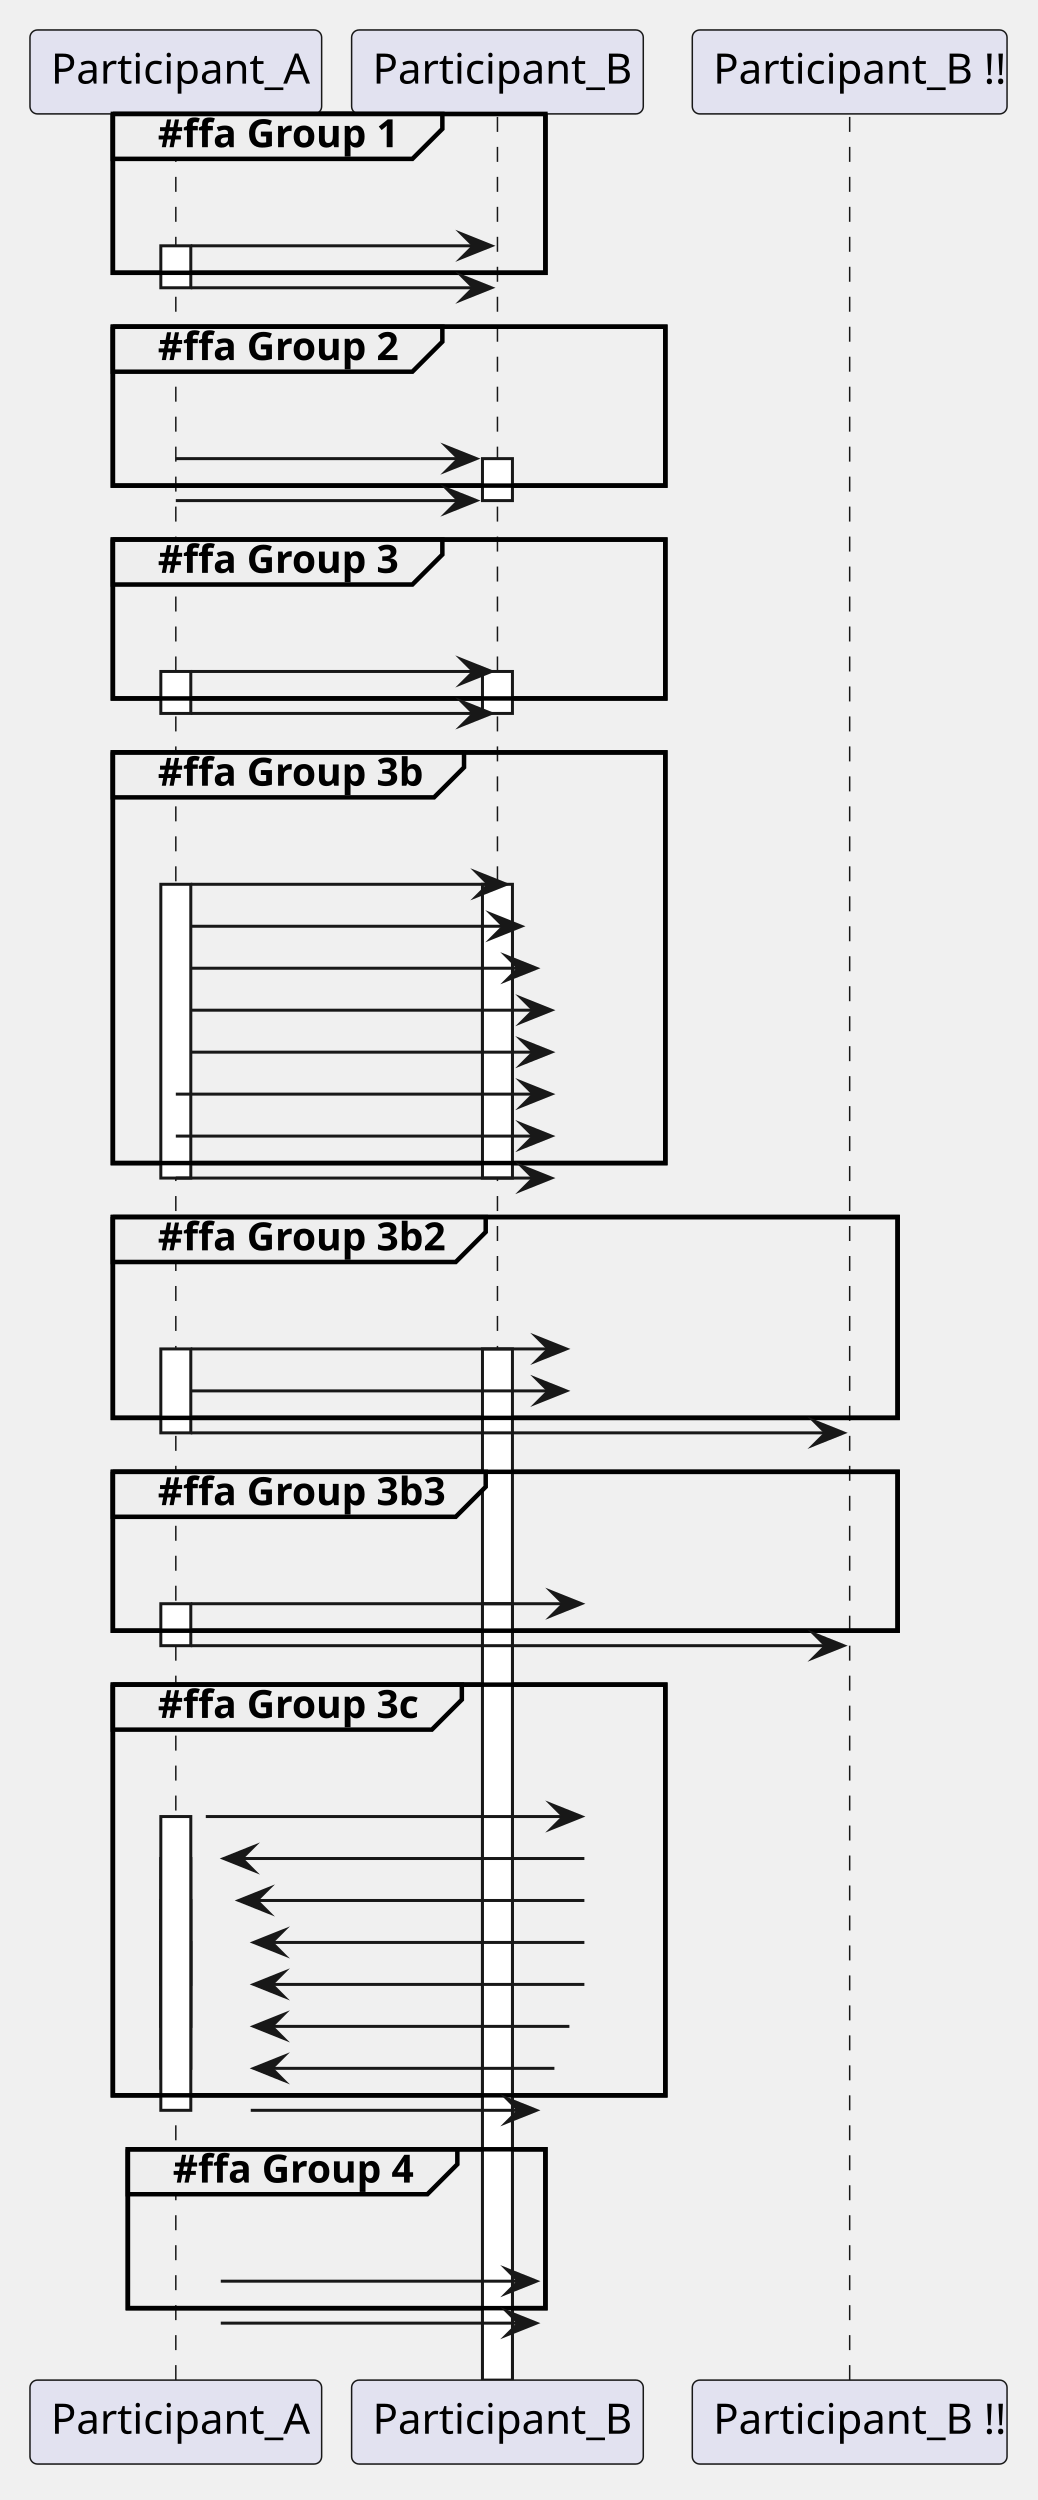
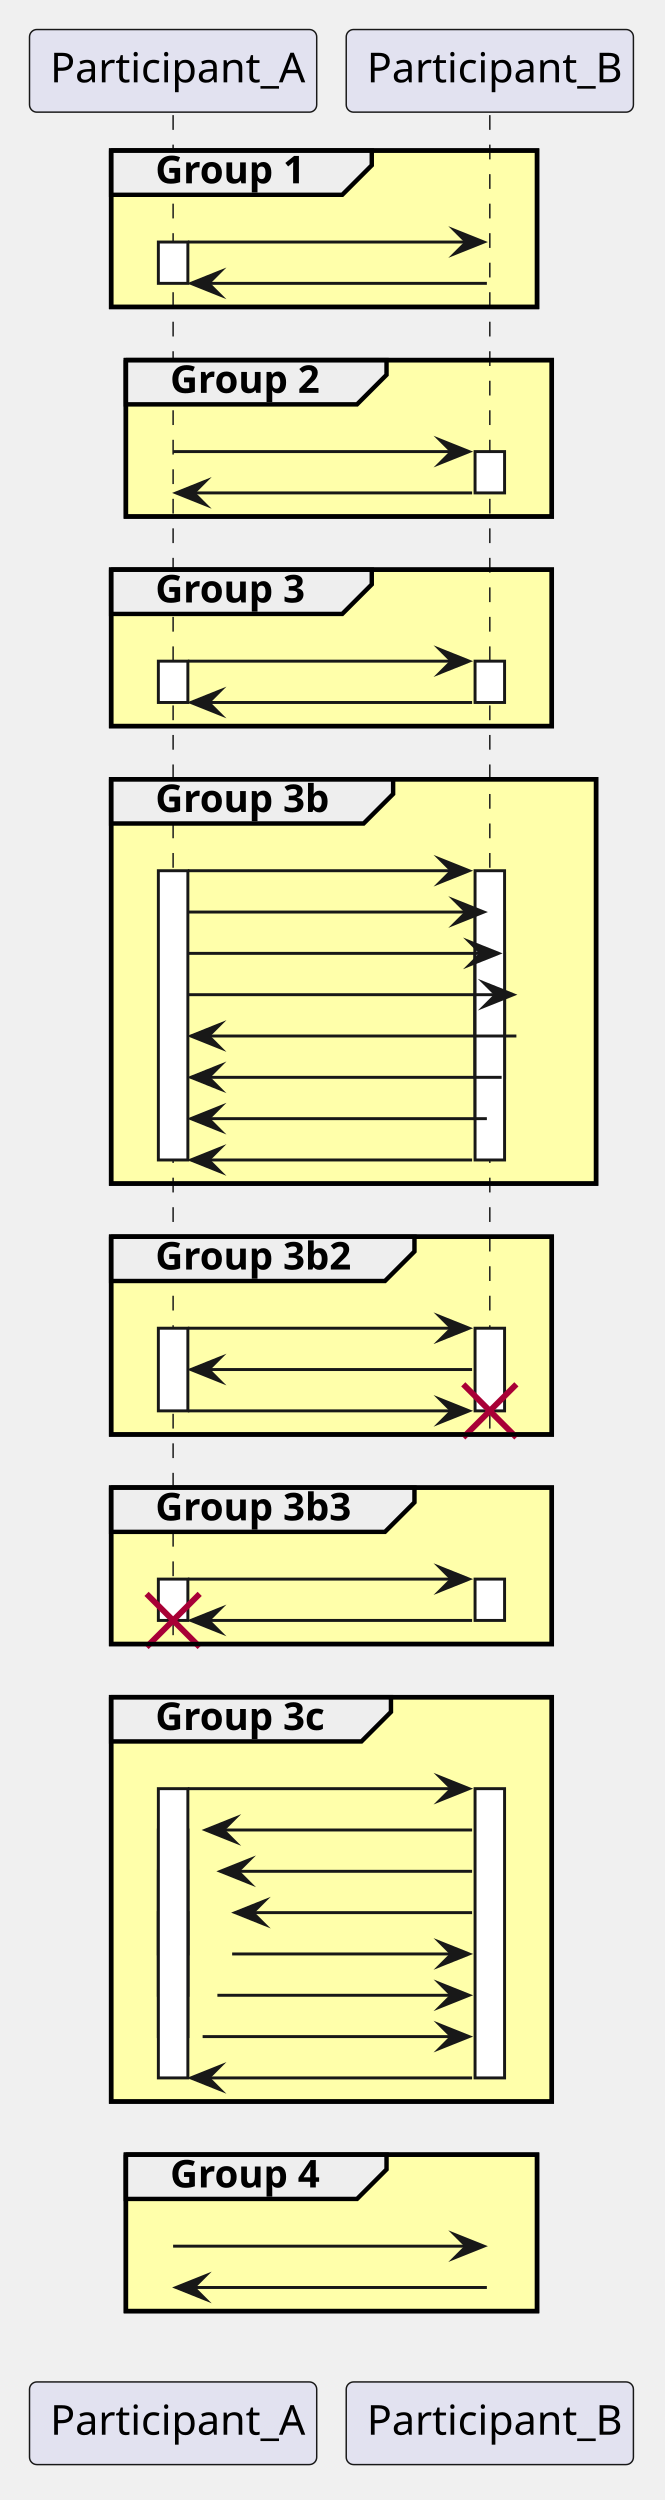
- <svg xmlns="http://www.w3.org/2000/svg" version="1.1" data-diagram-type="SEQUENCE" style="width:346px;height:834px;background:#FFFFFF;" width="346px" height="834px" viewBox="0 0 346 834" zoomAndPan="magnify" preserveAspectRatio="none" contentStyleType="text/css">
+ <svg xmlns="http://www.w3.org/2000/svg" version="1.1" data-diagram-type="SEQUENCE" style="width:225px;height:847px;background:#FFFFFF;" width="225px" height="847px" viewBox="0 0 225 847" zoomAndPan="magnify" preserveAspectRatio="none" contentStyleType="text/css">
  <defs />
  <g font-family="sans-serif" lengthAdjust="spacing">
-     <rect x="37.65" y="38" width="144.3" height="53" fill="none" style="stroke:#000;stroke-width:1.5;" />
-     <rect x="37.65" y="109" width="184.3" height="53" fill="none" style="stroke:#000;stroke-width:1.5;" />
-     <rect x="37.65" y="180" width="184.3" height="53" fill="none" style="stroke:#000;stroke-width:1.5;" />
-     <rect x="37.65" y="251" width="184.3" height="137" fill="none" style="stroke:#000;stroke-width:1.5;" />
-     <rect x="37.65" y="406" width="261.8" height="67" fill="none" style="stroke:#000;stroke-width:1.5;" />
-     <rect x="37.65" y="491" width="261.8" height="53" fill="none" style="stroke:#000;stroke-width:1.5;" />
-     <rect x="37.65" y="562" width="184.3" height="137" fill="none" style="stroke:#000;stroke-width:1.5;" />
-     <rect x="42.65" y="717" width="139.3" height="53" fill="none" style="stroke:#000;stroke-width:1.5;" />
+     <rect x="37.65" y="51" width="144.3" height="53" fill="#FFA" style="stroke:#FFA;stroke-width:1;" />
+     <rect x="37.65" y="51" width="144.3" height="53" fill="none" style="stroke:#000;stroke-width:1.5;" />
+     <rect x="42.65" y="122" width="144.3" height="53" fill="#FFA" style="stroke:#FFA;stroke-width:1;" />
+     <rect x="42.65" y="122" width="144.3" height="53" fill="none" style="stroke:#000;stroke-width:1.5;" />
+     <rect x="37.65" y="193" width="149.3" height="53" fill="#FFA" style="stroke:#FFA;stroke-width:1;" />
+     <rect x="37.65" y="193" width="149.3" height="53" fill="none" style="stroke:#000;stroke-width:1.5;" />
+     <rect x="37.65" y="264" width="164.3" height="137" fill="#FFA" style="stroke:#FFA;stroke-width:1;" />
+     <rect x="37.65" y="264" width="164.3" height="137" fill="none" style="stroke:#000;stroke-width:1.5;" />
+     <rect x="37.65" y="419" width="149.3" height="67" fill="#FFA" style="stroke:#FFA;stroke-width:1;" />
+     <rect x="37.65" y="419" width="149.3" height="67" fill="none" style="stroke:#000;stroke-width:1.5;" />
+     <rect x="37.65" y="504" width="149.3" height="53" fill="#FFA" style="stroke:#FFA;stroke-width:1;" />
+     <rect x="37.65" y="504" width="149.3" height="53" fill="none" style="stroke:#000;stroke-width:1.5;" />
+     <rect x="37.65" y="575" width="149.3" height="137" fill="#FFA" style="stroke:#FFA;stroke-width:1;" />
+     <rect x="37.65" y="575" width="149.3" height="137" fill="none" style="stroke:#000;stroke-width:1.5;" />
+     <rect x="42.65" y="730" width="139.3" height="53" fill="#FFA" style="stroke:#FFA;stroke-width:1;" />
+     <rect x="42.65" y="730" width="139.3" height="53" fill="none" style="stroke:#000;stroke-width:1.5;" />
    <g>
-       <rect x="55.15" y="39" width="8" height="755" fill="#000" fill-opacity="0" />
-       <line x1="58.65" y1="39" x2="58.65" y2="794" style="stroke:#181818;stroke-width:0.5;stroke-dasharray:5,5;" />
+       <rect x="55.15" y="39" width="8" height="518" fill="#000" fill-opacity="0" />
+       <line x1="58.65" y1="39" x2="58.65" y2="557" style="stroke:#181818;stroke-width:0.5;stroke-dasharray:5,5;" />
    </g>
    <g>
      <rect x="53.65" y="82" width="10" height="14" fill="#FFF" style="stroke:#181818;stroke-width:1;" />
    </g>
    <g>
      <rect x="53.65" y="224" width="10" height="14" fill="#FFF" style="stroke:#181818;stroke-width:1;" />
    </g>
    <g>
      <rect x="53.65" y="295" width="10" height="98" fill="#FFF" style="stroke:#181818;stroke-width:1;" />
    </g>
    <g>
      <rect x="53.65" y="450" width="10" height="28" fill="#FFF" style="stroke:#181818;stroke-width:1;" />
    </g>
    <g>
      <rect x="53.65" y="535" width="10" height="14" fill="#FFF" style="stroke:#181818;stroke-width:1;" />
    </g>
    <g>
      <rect x="53.65" y="648" width="10" height="14" fill="#FFF" style="stroke:#181818;stroke-width:1;" />
    </g>
    <g>
      <rect x="53.65" y="634" width="10" height="42" fill="#FFF" style="stroke:#181818;stroke-width:1;" />
    </g>
    <g>
      <rect x="53.65" y="620" width="10" height="70" fill="#FFF" style="stroke:#181818;stroke-width:1;" />
    </g>
    <g>
      <rect x="53.65" y="606" width="10" height="98" fill="#FFF" style="stroke:#181818;stroke-width:1;" />
    </g>
+     <line x1="49.65" y1="540" x2="67.65" y2="558" style="stroke:#A80036;stroke-width:2;" />
+     <line x1="49.65" y1="558" x2="67.65" y2="540" style="stroke:#A80036;stroke-width:2;" />
    <g>
-       <rect x="162.45" y="39" width="8" height="755" fill="#000" fill-opacity="0" />
-       <line x1="165.95" y1="39" x2="165.95" y2="794" style="stroke:#181818;stroke-width:0.5;stroke-dasharray:5,5;" />
+       <rect x="162.45" y="39" width="8" height="447" fill="#000" fill-opacity="0" />
+       <line x1="165.95" y1="39" x2="165.95" y2="486" style="stroke:#181818;stroke-width:0.5;stroke-dasharray:5,5;" />
    </g>
    <g>
      <rect x="160.95" y="153" width="10" height="14" fill="#FFF" style="stroke:#181818;stroke-width:1;" />
    </g>
    <g>
      <rect x="160.95" y="224" width="10" height="14" fill="#FFF" style="stroke:#181818;stroke-width:1;" />
    </g>
    <g>
      <rect x="160.95" y="337" width="10" height="14" fill="#FFF" style="stroke:#181818;stroke-width:1;" />
    </g>
    <g>
      <rect x="160.95" y="323" width="10" height="42" fill="#FFF" style="stroke:#181818;stroke-width:1;" />
    </g>
    <g>
      <rect x="160.95" y="309" width="10" height="70" fill="#FFF" style="stroke:#181818;stroke-width:1;" />
    </g>
    <g>
      <rect x="160.95" y="295" width="10" height="98" fill="#FFF" style="stroke:#181818;stroke-width:1;" />
    </g>
    <g>
+       <rect x="160.95" y="450" width="10" height="28" fill="#FFF" style="stroke:#181818;stroke-width:1;" />
+     </g>
+     <g>
+       <rect x="160.95" y="535" width="10" height="14" fill="#FFF" style="stroke:#181818;stroke-width:1;" />
+     </g>
+     <g>
      <rect x="160.95" y="606" width="10" height="98" fill="#FFF" style="stroke:#181818;stroke-width:1;" />
    </g>
-     <g>
-       <rect x="160.95" y="450" width="10" height="344" fill="#FFF" style="stroke:#181818;stroke-width:1;" />
-     </g>
-     <g>
-       <rect x="160.95" y="535" width="10" height="259" fill="#FFF" style="stroke:#181818;stroke-width:1;" />
-     </g>
-     <g>
-       <rect x="279.95" y="39" width="8" height="755" fill="#000" fill-opacity="0" />
-       <line x1="283.45" y1="39" x2="283.45" y2="794" style="stroke:#181818;stroke-width:0.5;stroke-dasharray:5,5;" />
-     </g>
+     <line x1="156.95" y1="469" x2="174.95" y2="487" style="stroke:#A80036;stroke-width:2;" />
+     <line x1="156.95" y1="487" x2="174.95" y2="469" style="stroke:#A80036;stroke-width:2;" />
    <rect x="10" y="10" width="97.3" height="28" fill="#E2E2F0" rx="2.5" ry="2.5" style="stroke:#181818;stroke-width:0.5;" />
    <text x="17" y="27.889" fill="#000" font-size="14" textLength="83.3">Participant_A</text>
    <rect x="117.3" y="10" width="97.3" height="28" fill="#E2E2F0" rx="2.5" ry="2.5" style="stroke:#181818;stroke-width:0.5;" />
    <text x="124.3" y="27.889" fill="#000" font-size="14" textLength="83.3">Participant_B</text>
-     <rect x="230.95" y="10" width="105" height="28" fill="#E2E2F0" rx="2.5" ry="2.5" style="stroke:#181818;stroke-width:0.5;" />
-     <text x="237.95" y="27.889" fill="#000" font-size="14" textLength="91">Participant_B !!</text>
-     <rect x="10" y="794" width="97.3" height="28" fill="#E2E2F0" rx="2.5" ry="2.5" style="stroke:#181818;stroke-width:0.5;" />
-     <text x="17" y="811.889" fill="#000" font-size="14" textLength="83.3">Participant_A</text>
-     <rect x="117.3" y="794" width="97.3" height="28" fill="#E2E2F0" rx="2.5" ry="2.5" style="stroke:#181818;stroke-width:0.5;" />
-     <text x="124.3" y="811.889" fill="#000" font-size="14" textLength="83.3">Participant_B</text>
-     <rect x="230.95" y="794" width="105" height="28" fill="#E2E2F0" rx="2.5" ry="2.5" style="stroke:#181818;stroke-width:0.5;" />
-     <text x="237.95" y="811.889" fill="#000" font-size="14" textLength="91">Participant_B !!</text>
-     <path d="M37.65,38 L147.569,38 L147.569,43 L137.569,53 L37.65,53 L37.65,38" fill="#EEE" style="stroke:#000;stroke-width:1.5;" />
-     <rect x="37.65" y="38" width="144.3" height="53" fill="none" style="stroke:#000;stroke-width:1.5;" />
-     <text x="52.65" y="49.111" fill="#000" font-size="13" textLength="64.919" font-weight="700">#ffa Group 1</text>
+     <rect x="10" y="807" width="97.3" height="28" fill="#E2E2F0" rx="2.5" ry="2.5" style="stroke:#181818;stroke-width:0.5;" />
+     <text x="17" y="824.889" fill="#000" font-size="14" textLength="83.3">Participant_A</text>
+     <rect x="117.3" y="807" width="97.3" height="28" fill="#E2E2F0" rx="2.5" ry="2.5" style="stroke:#181818;stroke-width:0.5;" />
+     <text x="124.3" y="824.889" fill="#000" font-size="14" textLength="83.3">Participant_B</text>
+     <path d="M37.65,51 L125.956,51 L125.956,56 L115.956,66 L37.65,66 L37.65,51" fill="#EEE" style="stroke:#000;stroke-width:1.5;" />
+     <rect x="37.65" y="51" width="144.3" height="53" fill="none" style="stroke:#000;stroke-width:1.5;" />
+     <text x="52.65" y="62.111" fill="#000" font-size="13" textLength="43.306" font-weight="700">Group 1</text>
    <polygon points="153.95,78,163.95,82,153.95,86,157.95,82" fill="#181818" style="stroke:#181818;stroke-width:1;stroke-linejoin:miter;stroke-miterlimit:10;" />
    <line x1="63.65" y1="82" x2="159.95" y2="82" style="stroke:#181818;stroke-width:1;" />
-     <polygon points="153.95,92,163.95,96,153.95,100,157.95,96" fill="#181818" style="stroke:#181818;stroke-width:1;stroke-linejoin:miter;stroke-miterlimit:10;" />
-     <line x1="63.65" y1="96" x2="159.95" y2="96" style="stroke:#181818;stroke-width:1;" />
-     <path d="M37.65,109 L147.569,109 L147.569,114 L137.569,124 L37.65,124 L37.65,109" fill="#EEE" style="stroke:#000;stroke-width:1.5;" />
-     <rect x="37.65" y="109" width="184.3" height="53" fill="none" style="stroke:#000;stroke-width:1.5;" />
-     <text x="52.65" y="120.111" fill="#000" font-size="13" textLength="64.919" font-weight="700">#ffa Group 2</text>
+     <polygon points="74.65,92,64.65,96,74.65,100,70.65,96" fill="#181818" style="stroke:#181818;stroke-width:1;stroke-linejoin:miter;stroke-miterlimit:10;" />
+     <line x1="68.65" y1="96" x2="164.95" y2="96" style="stroke:#181818;stroke-width:1;" />
+     <path d="M42.65,122 L130.956,122 L130.956,127 L120.956,137 L42.65,137 L42.65,122" fill="#EEE" style="stroke:#000;stroke-width:1.5;" />
+     <rect x="42.65" y="122" width="144.3" height="53" fill="none" style="stroke:#000;stroke-width:1.5;" />
+     <text x="57.65" y="133.111" fill="#000" font-size="13" textLength="43.306" font-weight="700">Group 2</text>
    <polygon points="148.95,149,158.95,153,148.95,157,152.95,153" fill="#181818" style="stroke:#181818;stroke-width:1;stroke-linejoin:miter;stroke-miterlimit:10;" />
    <line x1="58.65" y1="153" x2="154.95" y2="153" style="stroke:#181818;stroke-width:1;" />
-     <polygon points="148.95,163,158.95,167,148.95,171,152.95,167" fill="#181818" style="stroke:#181818;stroke-width:1;stroke-linejoin:miter;stroke-miterlimit:10;" />
-     <line x1="58.65" y1="167" x2="154.95" y2="167" style="stroke:#181818;stroke-width:1;" />
-     <path d="M37.65,180 L147.569,180 L147.569,185 L137.569,195 L37.65,195 L37.65,180" fill="#EEE" style="stroke:#000;stroke-width:1.5;" />
-     <rect x="37.65" y="180" width="184.3" height="53" fill="none" style="stroke:#000;stroke-width:1.5;" />
-     <text x="52.65" y="191.111" fill="#000" font-size="13" textLength="64.919" font-weight="700">#ffa Group 3</text>
-     <polygon points="153.95,220,163.95,224,153.95,228,157.95,224" fill="#181818" style="stroke:#181818;stroke-width:1;stroke-linejoin:miter;stroke-miterlimit:10;" />
-     <line x1="63.65" y1="224" x2="159.95" y2="224" style="stroke:#181818;stroke-width:1;" />
-     <polygon points="153.95,234,163.95,238,153.95,242,157.95,238" fill="#181818" style="stroke:#181818;stroke-width:1;stroke-linejoin:miter;stroke-miterlimit:10;" />
-     <line x1="63.65" y1="238" x2="159.95" y2="238" style="stroke:#181818;stroke-width:1;" />
-     <path d="M37.65,251 L154.8,251 L154.8,256 L144.8,266 L37.65,266 L37.65,251" fill="#EEE" style="stroke:#000;stroke-width:1.5;" />
-     <rect x="37.65" y="251" width="184.3" height="137" fill="none" style="stroke:#000;stroke-width:1.5;" />
-     <text x="52.65" y="262.111" fill="#000" font-size="13" textLength="72.15" font-weight="700">#ffa Group 3b</text>
-     <polygon points="158.95,291,168.95,295,158.95,299,162.95,295" fill="#181818" style="stroke:#181818;stroke-width:1;stroke-linejoin:miter;stroke-miterlimit:10;" />
-     <line x1="63.65" y1="295" x2="164.95" y2="295" style="stroke:#181818;stroke-width:1;" />
-     <polygon points="163.95,305,173.95,309,163.95,313,167.95,309" fill="#181818" style="stroke:#181818;stroke-width:1;stroke-linejoin:miter;stroke-miterlimit:10;" />
-     <line x1="63.65" y1="309" x2="169.95" y2="309" style="stroke:#181818;stroke-width:1;" />
-     <polygon points="168.95,319,178.95,323,168.95,327,172.95,323" fill="#181818" style="stroke:#181818;stroke-width:1;stroke-linejoin:miter;stroke-miterlimit:10;" />
-     <line x1="63.65" y1="323" x2="174.95" y2="323" style="stroke:#181818;stroke-width:1;" />
-     <polygon points="173.95,333,183.95,337,173.95,341,177.95,337" fill="#181818" style="stroke:#181818;stroke-width:1;stroke-linejoin:miter;stroke-miterlimit:10;" />
-     <line x1="63.65" y1="337" x2="179.95" y2="337" style="stroke:#181818;stroke-width:1;" />
-     <polygon points="173.95,347,183.95,351,173.95,355,177.95,351" fill="#181818" style="stroke:#181818;stroke-width:1;stroke-linejoin:miter;stroke-miterlimit:10;" />
-     <line x1="63.65" y1="351" x2="179.95" y2="351" style="stroke:#181818;stroke-width:1;" />
-     <polygon points="173.95,361,183.95,365,173.95,369,177.95,365" fill="#181818" style="stroke:#181818;stroke-width:1;stroke-linejoin:miter;stroke-miterlimit:10;" />
-     <line x1="58.65" y1="365" x2="179.95" y2="365" style="stroke:#181818;stroke-width:1;" />
-     <polygon points="173.95,375,183.95,379,173.95,383,177.95,379" fill="#181818" style="stroke:#181818;stroke-width:1;stroke-linejoin:miter;stroke-miterlimit:10;" />
-     <line x1="58.65" y1="379" x2="179.95" y2="379" style="stroke:#181818;stroke-width:1;" />
-     <polygon points="173.95,389,183.95,393,173.95,397,177.95,393" fill="#181818" style="stroke:#181818;stroke-width:1;stroke-linejoin:miter;stroke-miterlimit:10;" />
-     <line x1="58.65" y1="393" x2="179.95" y2="393" style="stroke:#181818;stroke-width:1;" />
-     <path d="M37.65,406 L162.031,406 L162.031,411 L152.031,421 L37.65,421 L37.65,406" fill="#EEE" style="stroke:#000;stroke-width:1.5;" />
-     <rect x="37.65" y="406" width="261.8" height="67" fill="none" style="stroke:#000;stroke-width:1.5;" />
-     <text x="52.65" y="417.111" fill="#000" font-size="13" textLength="79.381" font-weight="700">#ffa Group 3b2</text>
-     <polygon points="178.95,446,188.95,450,178.95,454,182.95,450" fill="#181818" style="stroke:#181818;stroke-width:1;stroke-linejoin:miter;stroke-miterlimit:10;" />
-     <line x1="63.65" y1="450" x2="184.95" y2="450" style="stroke:#181818;stroke-width:1;" />
-     <polygon points="178.95,460,188.95,464,178.95,468,182.95,464" fill="#181818" style="stroke:#181818;stroke-width:1;stroke-linejoin:miter;stroke-miterlimit:10;" />
-     <line x1="63.65" y1="464" x2="184.95" y2="464" style="stroke:#181818;stroke-width:1;" />
-     <polygon points="271.45,474,281.45,478,271.45,482,275.45,478" fill="#181818" style="stroke:#181818;stroke-width:1;stroke-linejoin:miter;stroke-miterlimit:10;" />
-     <line x1="63.65" y1="478" x2="277.45" y2="478" style="stroke:#181818;stroke-width:1;" />
-     <path d="M37.65,491 L162.031,491 L162.031,496 L152.031,506 L37.65,506 L37.65,491" fill="#EEE" style="stroke:#000;stroke-width:1.5;" />
-     <rect x="37.65" y="491" width="261.8" height="53" fill="none" style="stroke:#000;stroke-width:1.5;" />
-     <text x="52.65" y="502.111" fill="#000" font-size="13" textLength="79.381" font-weight="700">#ffa Group 3b3</text>
-     <polygon points="183.95,531,193.95,535,183.95,539,187.95,535" fill="#181818" style="stroke:#181818;stroke-width:1;stroke-linejoin:miter;stroke-miterlimit:10;" />
-     <line x1="63.65" y1="535" x2="189.95" y2="535" style="stroke:#181818;stroke-width:1;" />
-     <polygon points="271.45,545,281.45,549,271.45,553,275.45,549" fill="#181818" style="stroke:#181818;stroke-width:1;stroke-linejoin:miter;stroke-miterlimit:10;" />
-     <line x1="63.65" y1="549" x2="277.45" y2="549" style="stroke:#181818;stroke-width:1;" />
-     <path d="M37.65,562 L154.069,562 L154.069,567 L144.069,577 L37.65,577 L37.65,562" fill="#EEE" style="stroke:#000;stroke-width:1.5;" />
-     <rect x="37.65" y="562" width="184.3" height="137" fill="none" style="stroke:#000;stroke-width:1.5;" />
-     <text x="52.65" y="573.111" fill="#000" font-size="13" textLength="71.419" font-weight="700">#ffa Group 3c</text>
-     <polygon points="183.95,602,193.95,606,183.95,610,187.95,606" fill="#181818" style="stroke:#181818;stroke-width:1;stroke-linejoin:miter;stroke-miterlimit:10;" />
-     <line x1="68.65" y1="606" x2="189.95" y2="606" style="stroke:#181818;stroke-width:1;" />
-     <polygon points="84.65,616,74.65,620,84.65,624,80.65,620" fill="#181818" style="stroke:#181818;stroke-width:1;stroke-linejoin:miter;stroke-miterlimit:10;" />
-     <line x1="78.65" y1="620" x2="194.95" y2="620" style="stroke:#181818;stroke-width:1;" />
-     <polygon points="89.65,630,79.65,634,89.65,638,85.65,634" fill="#181818" style="stroke:#181818;stroke-width:1;stroke-linejoin:miter;stroke-miterlimit:10;" />
-     <line x1="83.65" y1="634" x2="194.95" y2="634" style="stroke:#181818;stroke-width:1;" />
-     <polygon points="94.65,644,84.65,648,94.65,652,90.65,648" fill="#181818" style="stroke:#181818;stroke-width:1;stroke-linejoin:miter;stroke-miterlimit:10;" />
-     <line x1="88.65" y1="648" x2="194.95" y2="648" style="stroke:#181818;stroke-width:1;" />
-     <polygon points="94.65,658,84.65,662,94.65,666,90.65,662" fill="#181818" style="stroke:#181818;stroke-width:1;stroke-linejoin:miter;stroke-miterlimit:10;" />
-     <line x1="88.65" y1="662" x2="194.95" y2="662" style="stroke:#181818;stroke-width:1;" />
-     <polygon points="94.65,672,84.65,676,94.65,680,90.65,676" fill="#181818" style="stroke:#181818;stroke-width:1;stroke-linejoin:miter;stroke-miterlimit:10;" />
-     <line x1="88.65" y1="676" x2="189.95" y2="676" style="stroke:#181818;stroke-width:1;" />
-     <polygon points="94.65,686,84.65,690,94.65,694,90.65,690" fill="#181818" style="stroke:#181818;stroke-width:1;stroke-linejoin:miter;stroke-miterlimit:10;" />
-     <line x1="88.65" y1="690" x2="184.95" y2="690" style="stroke:#181818;stroke-width:1;" />
-     <polygon points="168.95,700,178.95,704,168.95,708,172.95,704" fill="#181818" style="stroke:#181818;stroke-width:1;stroke-linejoin:miter;stroke-miterlimit:10;" />
-     <line x1="83.65" y1="704" x2="174.95" y2="704" style="stroke:#181818;stroke-width:1;" />
-     <path d="M42.65,717 L152.569,717 L152.569,722 L142.569,732 L42.65,732 L42.65,717" fill="#EEE" style="stroke:#000;stroke-width:1.5;" />
-     <rect x="42.65" y="717" width="139.3" height="53" fill="none" style="stroke:#000;stroke-width:1.5;" />
-     <text x="57.65" y="728.111" fill="#000" font-size="13" textLength="64.919" font-weight="700">#ffa Group 4</text>
-     <polygon points="168.95,757,178.95,761,168.95,765,172.95,761" fill="#181818" style="stroke:#181818;stroke-width:1;stroke-linejoin:miter;stroke-miterlimit:10;" />
-     <line x1="73.65" y1="761" x2="174.95" y2="761" style="stroke:#181818;stroke-width:1;" />
-     <polygon points="168.95,771,178.95,775,168.95,779,172.95,775" fill="#181818" style="stroke:#181818;stroke-width:1;stroke-linejoin:miter;stroke-miterlimit:10;" />
-     <line x1="73.65" y1="775" x2="174.95" y2="775" style="stroke:#181818;stroke-width:1;" />
+     <polygon points="69.65,163,59.65,167,69.65,171,65.65,167" fill="#181818" style="stroke:#181818;stroke-width:1;stroke-linejoin:miter;stroke-miterlimit:10;" />
+     <line x1="63.65" y1="167" x2="159.95" y2="167" style="stroke:#181818;stroke-width:1;" />
+     <path d="M37.65,193 L125.956,193 L125.956,198 L115.956,208 L37.65,208 L37.65,193" fill="#EEE" style="stroke:#000;stroke-width:1.5;" />
+     <rect x="37.65" y="193" width="149.3" height="53" fill="none" style="stroke:#000;stroke-width:1.5;" />
+     <text x="52.65" y="204.111" fill="#000" font-size="13" textLength="43.306" font-weight="700">Group 3</text>
+     <polygon points="148.95,220,158.95,224,148.95,228,152.95,224" fill="#181818" style="stroke:#181818;stroke-width:1;stroke-linejoin:miter;stroke-miterlimit:10;" />
+     <line x1="63.65" y1="224" x2="154.95" y2="224" style="stroke:#181818;stroke-width:1;" />
+     <polygon points="74.65,234,64.65,238,74.65,242,70.65,238" fill="#181818" style="stroke:#181818;stroke-width:1;stroke-linejoin:miter;stroke-miterlimit:10;" />
+     <line x1="68.65" y1="238" x2="159.95" y2="238" style="stroke:#181818;stroke-width:1;" />
+     <path d="M37.65,264 L133.188,264 L133.188,269 L123.188,279 L37.65,279 L37.65,264" fill="#EEE" style="stroke:#000;stroke-width:1.5;" />
+     <rect x="37.65" y="264" width="164.3" height="137" fill="none" style="stroke:#000;stroke-width:1.5;" />
+     <text x="52.65" y="275.111" fill="#000" font-size="13" textLength="50.537" font-weight="700">Group 3b</text>
+     <polygon points="148.95,291,158.95,295,148.95,299,152.95,295" fill="#181818" style="stroke:#181818;stroke-width:1;stroke-linejoin:miter;stroke-miterlimit:10;" />
+     <line x1="63.65" y1="295" x2="154.95" y2="295" style="stroke:#181818;stroke-width:1;" />
+     <polygon points="153.95,305,163.95,309,153.95,313,157.95,309" fill="#181818" style="stroke:#181818;stroke-width:1;stroke-linejoin:miter;stroke-miterlimit:10;" />
+     <line x1="63.65" y1="309" x2="159.95" y2="309" style="stroke:#181818;stroke-width:1;" />
+     <polygon points="158.95,319,168.95,323,158.95,327,162.95,323" fill="#181818" style="stroke:#181818;stroke-width:1;stroke-linejoin:miter;stroke-miterlimit:10;" />
+     <line x1="63.65" y1="323" x2="164.95" y2="323" style="stroke:#181818;stroke-width:1;" />
+     <polygon points="163.95,333,173.95,337,163.95,341,167.95,337" fill="#181818" style="stroke:#181818;stroke-width:1;stroke-linejoin:miter;stroke-miterlimit:10;" />
+     <line x1="63.65" y1="337" x2="169.95" y2="337" style="stroke:#181818;stroke-width:1;" />
+     <polygon points="74.65,347,64.65,351,74.65,355,70.65,351" fill="#181818" style="stroke:#181818;stroke-width:1;stroke-linejoin:miter;stroke-miterlimit:10;" />
+     <line x1="68.65" y1="351" x2="174.95" y2="351" style="stroke:#181818;stroke-width:1;" />
+     <polygon points="74.65,361,64.65,365,74.65,369,70.65,365" fill="#181818" style="stroke:#181818;stroke-width:1;stroke-linejoin:miter;stroke-miterlimit:10;" />
+     <line x1="68.65" y1="365" x2="169.95" y2="365" style="stroke:#181818;stroke-width:1;" />
+     <polygon points="74.65,375,64.65,379,74.65,383,70.65,379" fill="#181818" style="stroke:#181818;stroke-width:1;stroke-linejoin:miter;stroke-miterlimit:10;" />
+     <line x1="68.65" y1="379" x2="164.95" y2="379" style="stroke:#181818;stroke-width:1;" />
+     <polygon points="74.65,389,64.65,393,74.65,397,70.65,393" fill="#181818" style="stroke:#181818;stroke-width:1;stroke-linejoin:miter;stroke-miterlimit:10;" />
+     <line x1="68.65" y1="393" x2="159.95" y2="393" style="stroke:#181818;stroke-width:1;" />
+     <path d="M37.65,419 L140.419,419 L140.419,424 L130.419,434 L37.65,434 L37.65,419" fill="#EEE" style="stroke:#000;stroke-width:1.5;" />
+     <rect x="37.65" y="419" width="149.3" height="67" fill="none" style="stroke:#000;stroke-width:1.5;" />
+     <text x="52.65" y="430.111" fill="#000" font-size="13" textLength="57.769" font-weight="700">Group 3b2</text>
+     <polygon points="148.95,446,158.95,450,148.95,454,152.95,450" fill="#181818" style="stroke:#181818;stroke-width:1;stroke-linejoin:miter;stroke-miterlimit:10;" />
+     <line x1="63.65" y1="450" x2="154.95" y2="450" style="stroke:#181818;stroke-width:1;" />
+     <polygon points="74.65,460,64.65,464,74.65,468,70.65,464" fill="#181818" style="stroke:#181818;stroke-width:1;stroke-linejoin:miter;stroke-miterlimit:10;" />
+     <line x1="68.65" y1="464" x2="159.95" y2="464" style="stroke:#181818;stroke-width:1;" />
+     <polygon points="148.95,474,158.95,478,148.95,482,152.95,478" fill="#181818" style="stroke:#181818;stroke-width:1;stroke-linejoin:miter;stroke-miterlimit:10;" />
+     <line x1="63.65" y1="478" x2="154.95" y2="478" style="stroke:#181818;stroke-width:1;" />
+     <path d="M37.65,504 L140.419,504 L140.419,509 L130.419,519 L37.65,519 L37.65,504" fill="#EEE" style="stroke:#000;stroke-width:1.5;" />
+     <rect x="37.65" y="504" width="149.3" height="53" fill="none" style="stroke:#000;stroke-width:1.5;" />
+     <text x="52.65" y="515.111" fill="#000" font-size="13" textLength="57.769" font-weight="700">Group 3b3</text>
+     <polygon points="148.95,531,158.95,535,148.95,539,152.95,535" fill="#181818" style="stroke:#181818;stroke-width:1;stroke-linejoin:miter;stroke-miterlimit:10;" />
+     <line x1="63.65" y1="535" x2="154.95" y2="535" style="stroke:#181818;stroke-width:1;" />
+     <polygon points="74.65,545,64.65,549,74.65,553,70.65,549" fill="#181818" style="stroke:#181818;stroke-width:1;stroke-linejoin:miter;stroke-miterlimit:10;" />
+     <line x1="68.65" y1="549" x2="159.95" y2="549" style="stroke:#181818;stroke-width:1;" />
+     <path d="M37.65,575 L132.456,575 L132.456,580 L122.456,590 L37.65,590 L37.65,575" fill="#EEE" style="stroke:#000;stroke-width:1.5;" />
+     <rect x="37.65" y="575" width="149.3" height="137" fill="none" style="stroke:#000;stroke-width:1.5;" />
+     <text x="52.65" y="586.111" fill="#000" font-size="13" textLength="49.806" font-weight="700">Group 3c</text>
+     <polygon points="148.95,602,158.95,606,148.95,610,152.95,606" fill="#181818" style="stroke:#181818;stroke-width:1;stroke-linejoin:miter;stroke-miterlimit:10;" />
+     <line x1="63.65" y1="606" x2="154.95" y2="606" style="stroke:#181818;stroke-width:1;" />
+     <polygon points="79.65,616,69.65,620,79.65,624,75.65,620" fill="#181818" style="stroke:#181818;stroke-width:1;stroke-linejoin:miter;stroke-miterlimit:10;" />
+     <line x1="73.65" y1="620" x2="159.95" y2="620" style="stroke:#181818;stroke-width:1;" />
+     <polygon points="84.65,630,74.65,634,84.65,638,80.65,634" fill="#181818" style="stroke:#181818;stroke-width:1;stroke-linejoin:miter;stroke-miterlimit:10;" />
+     <line x1="78.65" y1="634" x2="159.95" y2="634" style="stroke:#181818;stroke-width:1;" />
+     <polygon points="89.65,644,79.65,648,89.65,652,85.65,648" fill="#181818" style="stroke:#181818;stroke-width:1;stroke-linejoin:miter;stroke-miterlimit:10;" />
+     <line x1="83.65" y1="648" x2="159.95" y2="648" style="stroke:#181818;stroke-width:1;" />
+     <polygon points="148.95,658,158.95,662,148.95,666,152.95,662" fill="#181818" style="stroke:#181818;stroke-width:1;stroke-linejoin:miter;stroke-miterlimit:10;" />
+     <line x1="78.65" y1="662" x2="154.95" y2="662" style="stroke:#181818;stroke-width:1;" />
+     <polygon points="148.95,672,158.95,676,148.95,680,152.95,676" fill="#181818" style="stroke:#181818;stroke-width:1;stroke-linejoin:miter;stroke-miterlimit:10;" />
+     <line x1="73.65" y1="676" x2="154.95" y2="676" style="stroke:#181818;stroke-width:1;" />
+     <polygon points="148.95,686,158.95,690,148.95,694,152.95,690" fill="#181818" style="stroke:#181818;stroke-width:1;stroke-linejoin:miter;stroke-miterlimit:10;" />
+     <line x1="68.65" y1="690" x2="154.95" y2="690" style="stroke:#181818;stroke-width:1;" />
+     <polygon points="74.65,700,64.65,704,74.65,708,70.65,704" fill="#181818" style="stroke:#181818;stroke-width:1;stroke-linejoin:miter;stroke-miterlimit:10;" />
+     <line x1="68.65" y1="704" x2="159.95" y2="704" style="stroke:#181818;stroke-width:1;" />
+     <path d="M42.65,730 L130.956,730 L130.956,735 L120.956,745 L42.65,745 L42.65,730" fill="#EEE" style="stroke:#000;stroke-width:1.5;" />
+     <rect x="42.65" y="730" width="139.3" height="53" fill="none" style="stroke:#000;stroke-width:1.5;" />
+     <text x="57.65" y="741.111" fill="#000" font-size="13" textLength="43.306" font-weight="700">Group 4</text>
+     <polygon points="153.95,757,163.95,761,153.95,765,157.95,761" fill="#181818" style="stroke:#181818;stroke-width:1;stroke-linejoin:miter;stroke-miterlimit:10;" />
+     <line x1="58.65" y1="761" x2="159.95" y2="761" style="stroke:#181818;stroke-width:1;" />
+     <polygon points="69.65,771,59.65,775,69.65,779,65.65,775" fill="#181818" style="stroke:#181818;stroke-width:1;stroke-linejoin:miter;stroke-miterlimit:10;" />
+     <line x1="63.65" y1="775" x2="164.95" y2="775" style="stroke:#181818;stroke-width:1;" />
  </g>
</svg>
